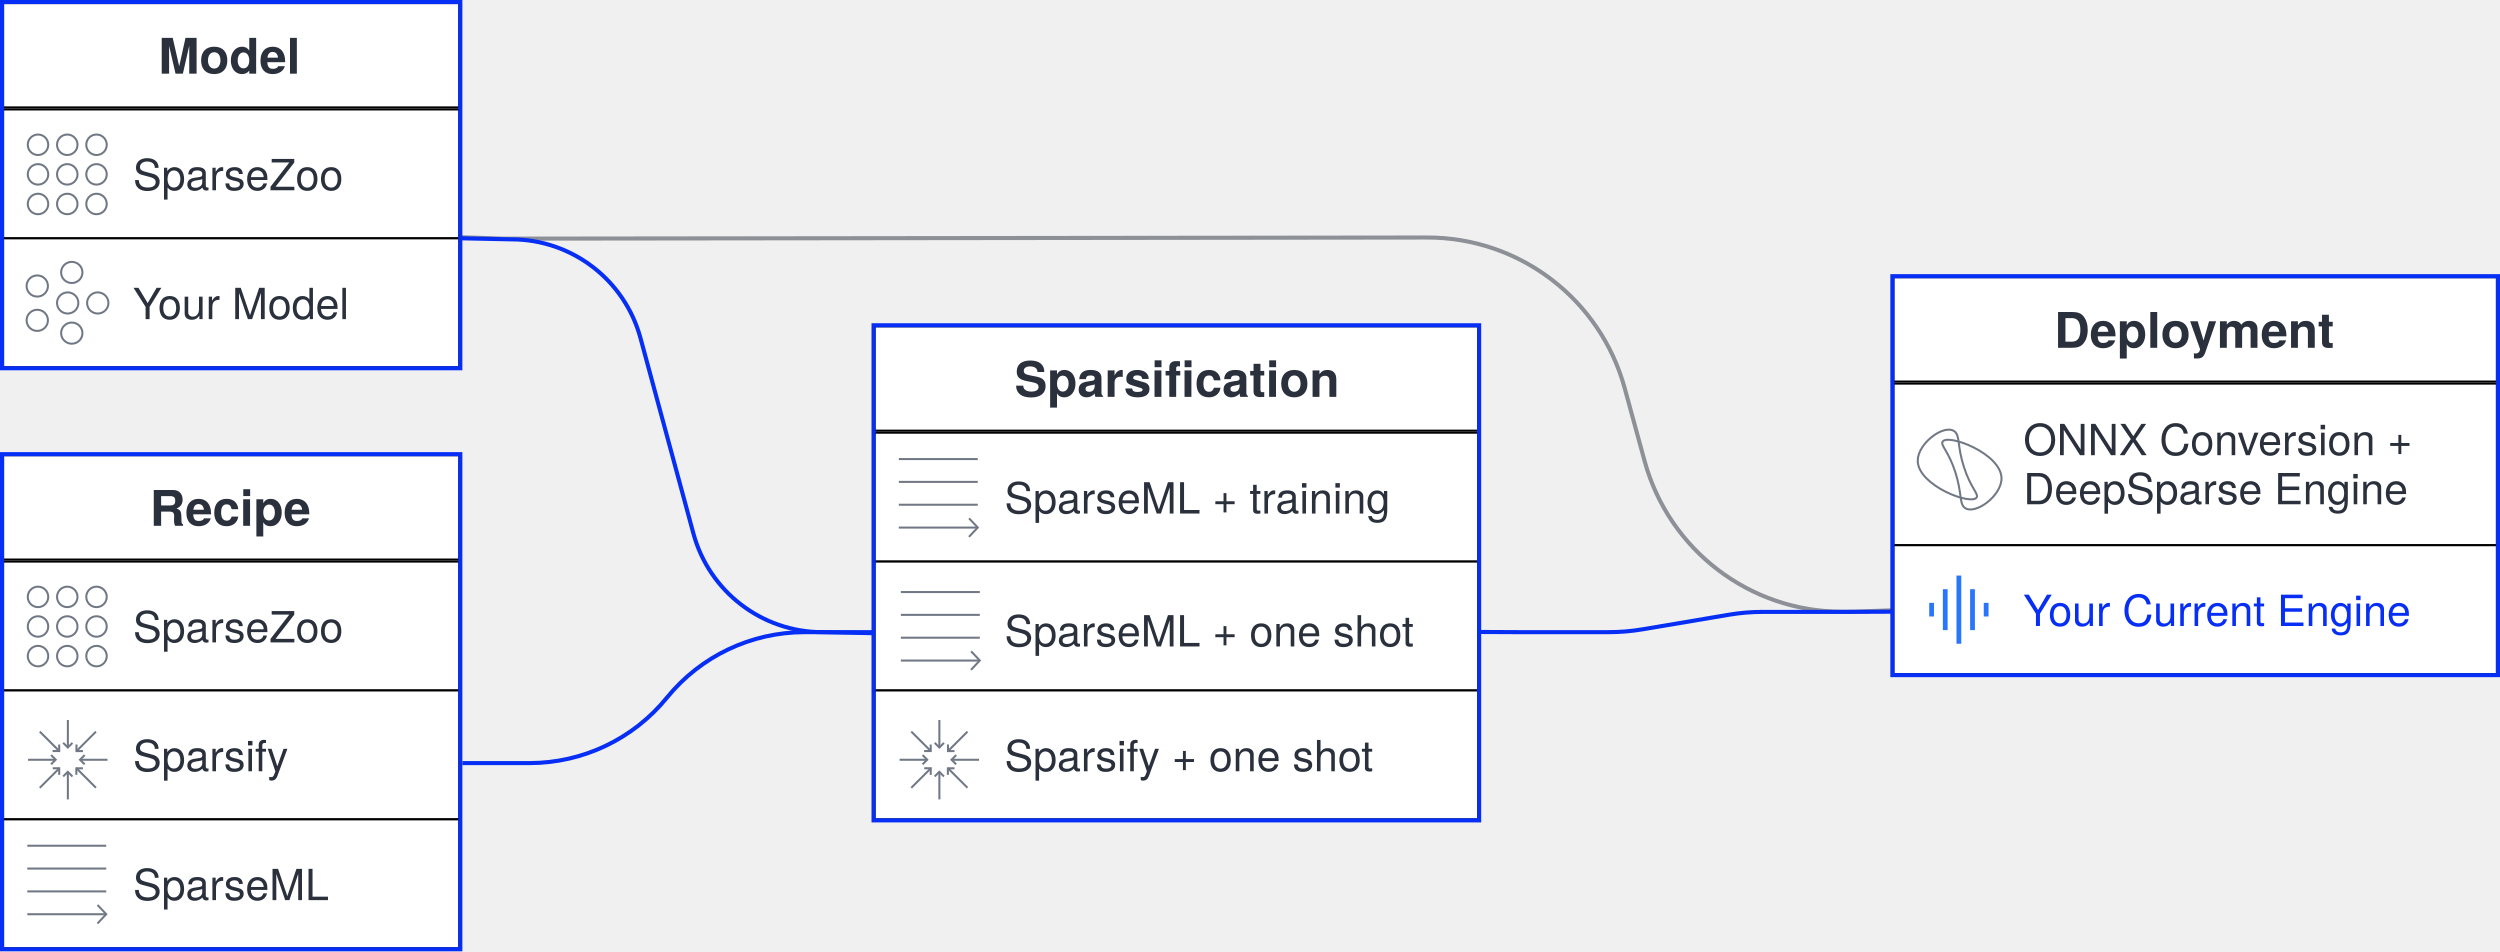
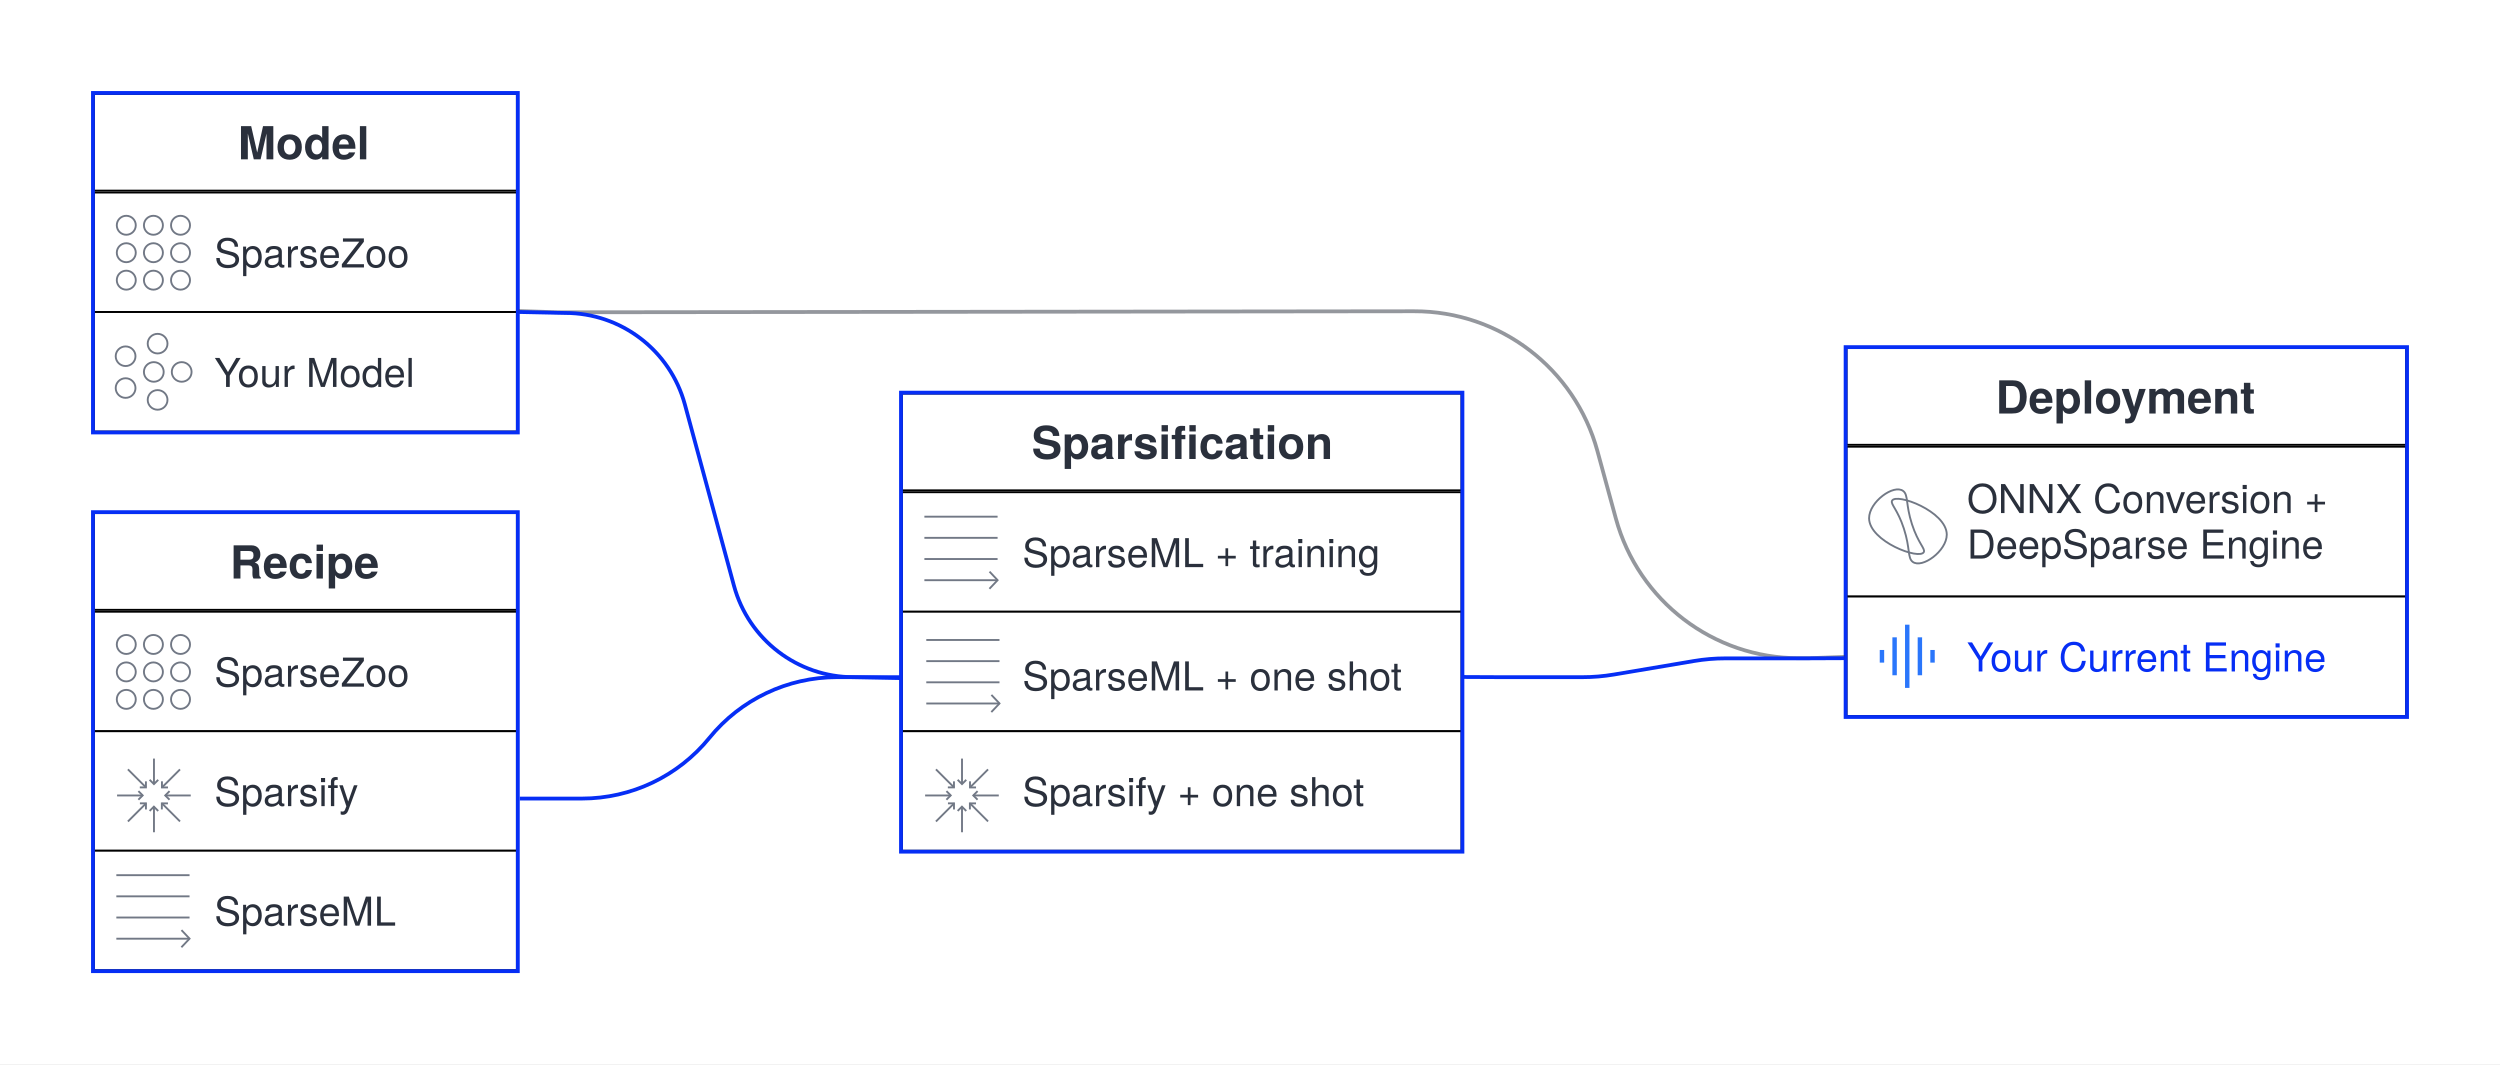
- <svg xmlns="http://www.w3.org/2000/svg" width="1222px" height="465px" viewBox="0 0 1222 465" version="1.1">
+ <svg xmlns="http://www.w3.org/2000/svg" width="1318px" height="561px" viewBox="0 0 1318 561" version="1.1">
  <defs>
    <filter id="filter-1">
      <feColorMatrix in="SourceGraphic" type="matrix" values="0 0 0 0 0.165 0 0 0 0 0.188 0 0 0 0 0.235 0 0 0 1 0" />
    </filter>
    <filter id="filter-2">
      <feColorMatrix in="SourceGraphic" type="matrix" values="0 0 0 0 0.165 0 0 0 0 0.188 0 0 0 0 0.235 0 0 0 1 0" />
    </filter>
    <filter id="filter-3">
      <feColorMatrix in="SourceGraphic" type="matrix" values="0 0 0 0 0.165 0 0 0 0 0.188 0 0 0 0 0.235 0 0 0 1 0" />
    </filter>
    <filter id="filter-4">
      <feColorMatrix in="SourceGraphic" type="matrix" values="0 0 0 0 0.165 0 0 0 0 0.188 0 0 0 0 0.235 0 0 0 1 0" />
    </filter>
    <filter id="filter-5">
      <feColorMatrix in="SourceGraphic" type="matrix" values="0 0 0 0 0.165 0 0 0 0 0.188 0 0 0 0 0.235 0 0 0 1 0" />
    </filter>
    <filter id="filter-6">
      <feColorMatrix in="SourceGraphic" type="matrix" values="0 0 0 0 0.165 0 0 0 0 0.188 0 0 0 0 0.235 0 0 0 1 0" />
    </filter>
    <filter id="filter-7">
      <feColorMatrix in="SourceGraphic" type="matrix" values="0 0 0 0 0.165 0 0 0 0 0.188 0 0 0 0 0.235 0 0 0 1 0" />
    </filter>
    <filter id="filter-8">
      <feColorMatrix in="SourceGraphic" type="matrix" values="0 0 0 0 0.165 0 0 0 0 0.188 0 0 0 0 0.235 0 0 0 1 0" />
    </filter>
    <filter id="filter-9">
      <feColorMatrix in="SourceGraphic" type="matrix" values="0 0 0 0 0.165 0 0 0 0 0.188 0 0 0 0 0.235 0 0 0 1 0" />
    </filter>
    <filter id="filter-10">
      <feColorMatrix in="SourceGraphic" type="matrix" values="0 0 0 0 0.024 0 0 0 0 0.18 0 0 0 0 0.961 0 0 0 1 0" />
    </filter>
  </defs>
  <g id="flow-deployment-sparsification-engine_baseline" stroke="none" stroke-width="1" fill="none" fill-rule="evenodd">
-     <g id="card-model">
+     <rect fill="#FFFFFF" x="0" y="0" width="1318" height="561" />
+     <g id="card-model" transform="translate(48, 48)">
      <g id="title" transform="translate(1, 1)">
        <rect id="container" stroke="#000000" fill="#FFFFFF" x="0.5" y="0.5" width="223" height="51" />
        <text font-family="HelveticaNeue-Bold, Helvetica Neue" font-size="24" font-weight="bold" fill="#2A303C">
          <tspan x="76.468" y="35">Model</tspan>
        </text>
      </g>
      <g id="row-sparsezoo" transform="translate(1, 53)">
        <rect id="container" stroke="#000000" fill="#FFFFFF" x="0.5" y="0.5" width="223" height="63" />
        <text id="title" font-family="HelveticaNeue, Helvetica Neue" font-size="21" font-weight="normal" fill="#2A303C">
          <tspan x="64" y="40">SparseZoo</tspan>
        </text>
        <g filter="url(#filter-1)" id="icon">
          <g transform="translate(12, 12)">
            <circle id="Oval" stroke="#000000" cx="5.578" cy="5.762" r="5.005" />
            <circle id="Oval" stroke="#000000" cx="19.881" cy="5.762" r="5.005" />
            <circle id="Oval" stroke="#000000" cx="34.173" cy="5.762" r="5.005" />
            <circle id="Oval" stroke="#000000" cx="5.578" cy="20.227" r="5.005" />
            <circle id="Oval" stroke="#000000" cx="19.881" cy="20.227" r="5.005" />
            <circle id="Oval" stroke="#000000" cx="34.173" cy="20.227" r="5.005" />
            <circle id="Oval" stroke="#000000" cx="5.578" cy="34.703" r="5.005" />
            <circle id="Oval" stroke="#000000" cx="19.881" cy="34.703" r="5.005" />
            <circle id="Oval" stroke="#000000" cx="34.173" cy="34.703" r="5.005" />
          </g>
        </g>
      </g>
      <g id="row-yours" transform="translate(1, 116)">
        <rect id="container" stroke="#000000" fill="#FFFFFF" x="0.5" y="0.5" width="223" height="63" />
        <text id="title" font-family="HelveticaNeue, Helvetica Neue" font-size="21" font-weight="normal" fill="#2A303C">
          <tspan x="64" y="40">Your Model</tspan>
        </text>
        <g filter="url(#filter-2)" id="icon">
          <g transform="translate(12, 12)">
            <ellipse id="Oval" stroke="#000000" cx="22.085" cy="5.169" rx="5.214" ry="5.169" />
            <ellipse id="Oval" stroke="#000000" cx="5.214" cy="11.803" rx="5.214" ry="5.169" />
            <ellipse id="Oval" stroke="#000000" cx="20.085" cy="20.085" rx="5.214" ry="5.169" />
            <ellipse id="Oval" stroke="#000000" cx="34.786" cy="20.085" rx="5.214" ry="5.169" />
            <ellipse id="Oval" stroke="#000000" cx="5.214" cy="28.581" rx="5.214" ry="5.169" />
            <ellipse id="Oval" stroke="#000000" cx="22.085" cy="34.831" rx="5.214" ry="5.169" />
          </g>
        </g>
      </g>
      <rect id="border" stroke="#062EF5" stroke-width="2" x="1" y="1" width="224" height="179" />
    </g>
-     <g id="card-recipe" transform="translate(0, 221)">
+     <g id="card-recipe" transform="translate(48, 269)">
      <g id="title" transform="translate(1, 1)">
        <rect id="container" stroke="#000000" fill="#FFFFFF" x="0.5" y="0.5" width="223" height="51" />
        <text font-family="HelveticaNeue-Bold, Helvetica Neue" font-size="24" font-weight="bold" fill="#2A303C">
          <tspan x="72.244" y="35">Recipe</tspan>
        </text>
      </g>
      <g id="row-sparsezoo" transform="translate(1, 53)">
        <rect id="container" stroke="#000000" fill="#FFFFFF" x="0.5" y="0.5" width="223" height="63" />
        <text id="title" font-family="HelveticaNeue, Helvetica Neue" font-size="21" font-weight="normal" fill="#2A303C">
          <tspan x="64" y="40">SparseZoo</tspan>
        </text>
        <g filter="url(#filter-3)" id="icon">
          <g transform="translate(12, 12)">
            <circle id="Oval" stroke="#000000" cx="5.578" cy="5.762" r="5.005" />
            <circle id="Oval" stroke="#000000" cx="19.881" cy="5.762" r="5.005" />
            <circle id="Oval" stroke="#000000" cx="34.173" cy="5.762" r="5.005" />
            <circle id="Oval" stroke="#000000" cx="5.578" cy="20.227" r="5.005" />
            <circle id="Oval" stroke="#000000" cx="19.881" cy="20.227" r="5.005" />
            <circle id="Oval" stroke="#000000" cx="34.173" cy="20.227" r="5.005" />
            <circle id="Oval" stroke="#000000" cx="5.578" cy="34.703" r="5.005" />
            <circle id="Oval" stroke="#000000" cx="19.881" cy="34.703" r="5.005" />
            <circle id="Oval" stroke="#000000" cx="34.173" cy="34.703" r="5.005" />
          </g>
        </g>
      </g>
      <g id="row-sparsify" transform="translate(1, 116)">
        <rect id="container" stroke="#000000" fill="#FFFFFF" x="0.5" y="0.5" width="223" height="63" />
        <text id="title" font-family="HelveticaNeue, Helvetica Neue" font-size="21" font-weight="normal" fill="#2A303C">
          <tspan x="64" y="40">Sparsify</tspan>
        </text>
        <g filter="url(#filter-4)" id="icon">
          <g transform="translate(12, 14)">
            <line x1="20.171" y1="0.924" x2="20.171" y2="14.371" id="Path" stroke="#000000" />
            <polyline id="Path" stroke="#000000" points="22.41 12.124 20.162 14.371 17.876 12.095" />
            <polyline id="Path" stroke="#000000" points="17.876 28.524 20.133 26.267 22.41 28.552" />
            <line x1="20.171" y1="26.238" x2="20.171" y2="39.762" id="Path" stroke="#000000" />
            <line x1="39.562" y1="20.371" x2="26.114" y2="20.371" id="Path" stroke="#000000" />
            <polyline id="Path" stroke="#000000" points="28.371 22.61 26.114 20.362 28.39 18.076" />
            <polyline id="Path" stroke="#000000" points="11.962 18.076 14.219 20.333 11.943 22.61" />
            <line x1="14.248" y1="20.371" x2="0.724" y2="20.371" id="Path" stroke="#000000" />
            <line x1="6.429" y1="6.6" x2="15.943" y2="16.105" id="Path" stroke="#000000" />
            <polyline id="Path" stroke="#000000" points="15.933 12.924 15.933 16.114 12.705 16.114" />
            <polyline id="Path" stroke="#000000" points="24.324 27.733 24.324 24.543 27.552 24.543" />
            <line x1="24.333" y1="24.495" x2="33.895" y2="34.057" id="Path" stroke="#000000" />
            <line x1="33.895" y1="6.629" x2="24.381" y2="16.143" id="Path" stroke="#000000" />
            <polyline id="Path" stroke="#000000" points="27.562 16.133 24.381 16.133 24.381 12.914" />
            <polyline id="Path" stroke="#000000" points="12.762 24.524 15.943 24.524 15.943 27.752" />
            <line x1="16" y1="24.533" x2="6.429" y2="34.095" id="Path" stroke="#000000" />
          </g>
        </g>
      </g>
      <g id="row-sparseml" transform="translate(1, 179)">
        <rect id="container" stroke="#000000" fill="#FFFFFF" x="0.5" y="0.5" width="223" height="63" />
        <text id="title" font-family="HelveticaNeue, Helvetica Neue" font-size="21" font-weight="normal" fill="#2A303C">
          <tspan x="64" y="40">SparseML</tspan>
        </text>
        <g filter="url(#filter-5)" id="icon">
          <g transform="translate(12, 12)">
            <line x1="0.335" y1="1.394" x2="38.93" y2="1.394" id="Path" stroke="#000000" />
            <line x1="0.335" y1="12.549" x2="38.93" y2="12.549" id="Path" stroke="#000000" />
            <line x1="0.335" y1="23.714" x2="38.93" y2="23.714" id="Path" stroke="#000000" />
            <line x1="38.93" y1="34.88" x2="0.335" y2="34.88" id="Path" stroke="#000000" />
            <polyline id="Path" stroke="#000000" points="34.67 30.354 38.93 34.857 34.627 39.406" />
          </g>
        </g>
      </g>
      <rect id="border" stroke="#062EF5" stroke-width="2" x="1" y="1" width="224" height="242" />
    </g>
-     <g id="card-sparsification" transform="translate(426, 158)">
+     <g id="card-sparsification" transform="translate(474, 206)">
      <g id="title" transform="translate(1, 1)">
        <rect id="container" stroke="#000000" fill="#FFFFFF" x="0.5" y="0.5" width="295" height="51" />
        <text font-family="HelveticaNeue-Bold, Helvetica Neue" font-size="24" font-weight="bold" fill="#2A303C">
          <tspan x="68.908" y="35">Sparsification</tspan>
        </text>
      </g>
      <g id="row-sparseml-training" transform="translate(1, 53)">
        <rect id="container" stroke="#000000" fill="#FFFFFF" x="0.5" y="0.5" width="295" height="63" />
        <text id="title" font-family="HelveticaNeue, Helvetica Neue" font-size="21" font-weight="normal" fill="#2A303C">
          <tspan x="64" y="40">SparseML + training</tspan>
        </text>
        <g filter="url(#filter-6)" id="icon">
          <g transform="translate(12, 12)">
            <line x1="0.335" y1="1.394" x2="38.93" y2="1.394" id="Path" stroke="#000000" />
            <line x1="0.335" y1="12.549" x2="38.93" y2="12.549" id="Path" stroke="#000000" />
            <line x1="0.335" y1="23.714" x2="38.93" y2="23.714" id="Path" stroke="#000000" />
            <line x1="38.93" y1="34.88" x2="0.335" y2="34.88" id="Path" stroke="#000000" />
            <polyline id="Path" stroke="#000000" points="34.67 30.354 38.93 34.857 34.627 39.406" />
          </g>
        </g>
      </g>
      <g id="row-sparsify" transform="translate(1, 116)">
        <rect id="container" stroke="#000000" fill="#FFFFFF" x="0.5" y="0.5" width="295" height="63" />
        <text id="title" font-family="HelveticaNeue, Helvetica Neue" font-size="21" font-weight="normal" fill="#2A303C">
          <tspan x="64" y="42">SparseML + one shot</tspan>
        </text>
        <g filter="url(#filter-7)" id="icon">
          <g transform="translate(13, 14)">
            <line x1="0.335" y1="1.394" x2="38.93" y2="1.394" id="Path" stroke="#000000" />
            <line x1="0.335" y1="12.549" x2="38.93" y2="12.549" id="Path" stroke="#000000" />
            <line x1="0.335" y1="23.714" x2="38.93" y2="23.714" id="Path" stroke="#000000" />
            <line x1="38.93" y1="34.88" x2="0.335" y2="34.88" id="Path" stroke="#000000" />
            <polyline id="Path" stroke="#000000" points="34.67 30.354 38.93 34.857 34.627 39.406" />
          </g>
        </g>
      </g>
      <g id="row-custom" transform="translate(1, 179)">
        <rect id="container" stroke="#000000" fill="#FFFFFF" x="0.5" y="0.5" width="295" height="63" />
        <text id="title" font-family="HelveticaNeue, Helvetica Neue" font-size="21" font-weight="normal" fill="#2A303C">
          <tspan x="64" y="40">Sparsify + one shot</tspan>
        </text>
        <g filter="url(#filter-8)" id="icon">
          <g transform="translate(12, 14)">
            <line x1="20.171" y1="0.924" x2="20.171" y2="14.371" id="Path" stroke="#000000" />
            <polyline id="Path" stroke="#000000" points="22.41 12.124 20.162 14.371 17.876 12.095" />
            <polyline id="Path" stroke="#000000" points="17.876 28.524 20.133 26.267 22.41 28.552" />
            <line x1="20.171" y1="26.238" x2="20.171" y2="39.762" id="Path" stroke="#000000" />
            <line x1="39.562" y1="20.371" x2="26.114" y2="20.371" id="Path" stroke="#000000" />
            <polyline id="Path" stroke="#000000" points="28.371 22.61 26.114 20.362 28.39 18.076" />
            <polyline id="Path" stroke="#000000" points="11.962 18.076 14.219 20.333 11.943 22.61" />
            <line x1="14.248" y1="20.371" x2="0.724" y2="20.371" id="Path" stroke="#000000" />
            <line x1="6.429" y1="6.6" x2="15.943" y2="16.105" id="Path" stroke="#000000" />
            <polyline id="Path" stroke="#000000" points="15.933 12.924 15.933 16.114 12.705 16.114" />
            <polyline id="Path" stroke="#000000" points="24.324 27.733 24.324 24.543 27.552 24.543" />
            <line x1="24.333" y1="24.495" x2="33.895" y2="34.057" id="Path" stroke="#000000" />
            <line x1="33.895" y1="6.629" x2="24.381" y2="16.143" id="Path" stroke="#000000" />
            <polyline id="Path" stroke="#000000" points="27.562 16.133 24.381 16.133 24.381 12.914" />
            <polyline id="Path" stroke="#000000" points="12.762 24.524 15.943 24.524 15.943 27.752" />
            <line x1="16" y1="24.533" x2="6.429" y2="34.095" id="Path" stroke="#000000" />
          </g>
        </g>
      </g>
      <rect id="border" stroke="#062EF5" stroke-width="2" x="1" y="1" width="296" height="242" />
    </g>
-     <g id="card-deployment" transform="translate(924, 134)">
+     <g id="card-deployment" transform="translate(972, 182)">
      <g id="title" transform="translate(1, 1)">
        <rect id="container" stroke="#000000" fill="#FFFFFF" x="0.5" y="0.5" width="295" height="51" />
        <text font-family="HelveticaNeue-Bold, Helvetica Neue" font-size="24" font-weight="bold" fill="#2A303C">
          <tspan x="79.132" y="35">Deployment</tspan>
        </text>
      </g>
      <g id="row-deepsparse" transform="translate(1, 53)">
        <rect id="container" stroke="#000000" fill="#FFFFFF" x="0.5" y="0.5" width="295" height="79" />
        <text id="title" font-family="HelveticaNeue, Helvetica Neue" font-size="21" font-weight="normal" fill="#2A303C">
          <tspan x="64" y="35.5">ONNX Conversion + </tspan>
          <tspan x="64" y="59.5">DeepSparse Engine</tspan>
        </text>
        <g filter="url(#filter-9)" id="icon">
          <g transform="translate(12, 22.5)">
            <path d="M18.38,1.37 C13.46,-2.44 0.38,7.06 0.38,15.72 C0.49,27.98 27.1,37.9 29.24,33.54 C30.12,31.76 26.24,28.92 22.99,18.85 C19.61,8.4 21.13,3.49 18.38,1.37 Z" id="Path" stroke="#000000" />
            <path d="M23.34,38.68 C28.27,42.49 41.34,32.99 41.34,24.33 C41.23,12.07 14.62,2.15 12.47,6.51 C11.6,8.29 15.47,11.13 18.73,21.2 C22.12,31.65 20.6,36.56 23.34,38.68 Z" id="Path" stroke="#000000" />
          </g>
        </g>
      </g>
      <g id="row-yours" transform="translate(1, 132)">
        <rect id="container" stroke="#000000" fill="#FFFFFF" x="0.5" y="0.5" width="295" height="63" />
        <text id="title" font-family="HelveticaNeue, Helvetica Neue" font-size="21" font-weight="normal" fill="#062EF5">
          <tspan x="64" y="40">Your Current Engine</tspan>
        </text>
        <g filter="url(#filter-10)" id="icon">
          <g transform="translate(13, 12)">
            <polygon id="Path" points="0 0 40 0 40 40 0 40" />
            <path d="M11.667,30 L14,30 L14,10 L11.667,10 L11.667,30 Z M18.333,36.667 L20.667,36.667 L20.667,3.333 L18.333,3.333 L18.333,36.667 Z M5,23.333 L7.333,23.333 L7.333,16.667 L5,16.667 L5,23.333 Z M25,30 L27.333,30 L27.333,10 L25,10 L25,30 Z M31.667,16.667 L31.667,23.333 L34,23.333 L34,16.667 L31.667,16.667 Z" id="Shape" fill="#000000" fill-rule="nonzero" />
          </g>
        </g>
      </g>
      <rect id="border" stroke="#062EF5" stroke-width="2" x="1" y="1" width="296" height="195" />
    </g>
-     <path d="M226.5,116 L246,116.647 L697.56,116.094 C742.683,116.038 782.254,146.209 794.147,189.737 L803.879,225.356 C815.76,268.84 855.265,299 900.343,299 L906,299 L906,299 L923.5,298.353" id="line-model-deployment" stroke-opacity="0.5" stroke="#2A303C" stroke-width="2" stroke-linecap="square" />
-     <path d="M226.5,116.5 L250,116.995 C279.509,116.995 305.356,136.773 313.07,165.256 L338.93,260.744 C346.644,289.227 372.491,309.005 402,309.005 L402,309.005 L402,309.005 L426.5,309.5" id="line-model-sparsification" stroke="#062EF5" stroke-width="2" stroke-linecap="square" />
-     <path d="M227,373 L250,373 L258.769,373 C284.854,373 309.551,361.245 326,341 C342.449,320.755 367.146,309 393.231,309 L402,309 L402,309 L426,309" id="line-recipe-sparsification" stroke="#062EF5" stroke-width="2" stroke-linecap="square" />
-     <path d="M724.5,308.912 L743,309 L786.265,309 C791.844,309 797.412,308.533 802.913,307.604 L845.087,300.484 C850.588,299.555 856.156,299.088 861.735,299.088 L903.102,299.088 L903.102,299.088 L923.5,299" id="line-sparsification-deployment" stroke="#062EF5" stroke-width="2" stroke-linecap="square" />
+     <path d="M274.5,164 L294,164.647 L745.56,164.094 C790.683,164.038 830.254,194.209 842.147,237.737 L851.879,273.356 C863.76,316.84 903.265,347 948.343,347 L954,347 L954,347 L971.5,346.353" id="line-model-deployment" stroke-opacity="0.5" stroke="#2A303C" stroke-width="2" stroke-linecap="square" />
+     <path d="M274.5,164.5 L298,164.995 C327.509,164.995 353.356,184.773 361.07,213.256 L386.93,308.744 C394.644,337.227 420.491,357.005 450,357.005 L450,357.005 L450,357.005 L474.5,357.5" id="line-model-sparsification" stroke="#062EF5" stroke-width="2" stroke-linecap="square" />
+     <path d="M275,421 L298,421 L306.769,421 C332.854,421 357.551,409.245 374,389 C390.449,368.755 415.146,357 441.231,357 L450,357 L450,357 L474,357" id="line-recipe-sparsification" stroke="#062EF5" stroke-width="2" stroke-linecap="square" />
+     <path d="M772.5,356.912 L791,357 L834.265,357 C839.844,357 845.412,356.533 850.913,355.604 L893.087,348.484 C898.588,347.555 904.156,347.088 909.735,347.088 L951.102,347.088 L951.102,347.088 L971.5,347" id="line-sparsification-deployment" stroke="#062EF5" stroke-width="2" stroke-linecap="square" />
  </g>
</svg>
